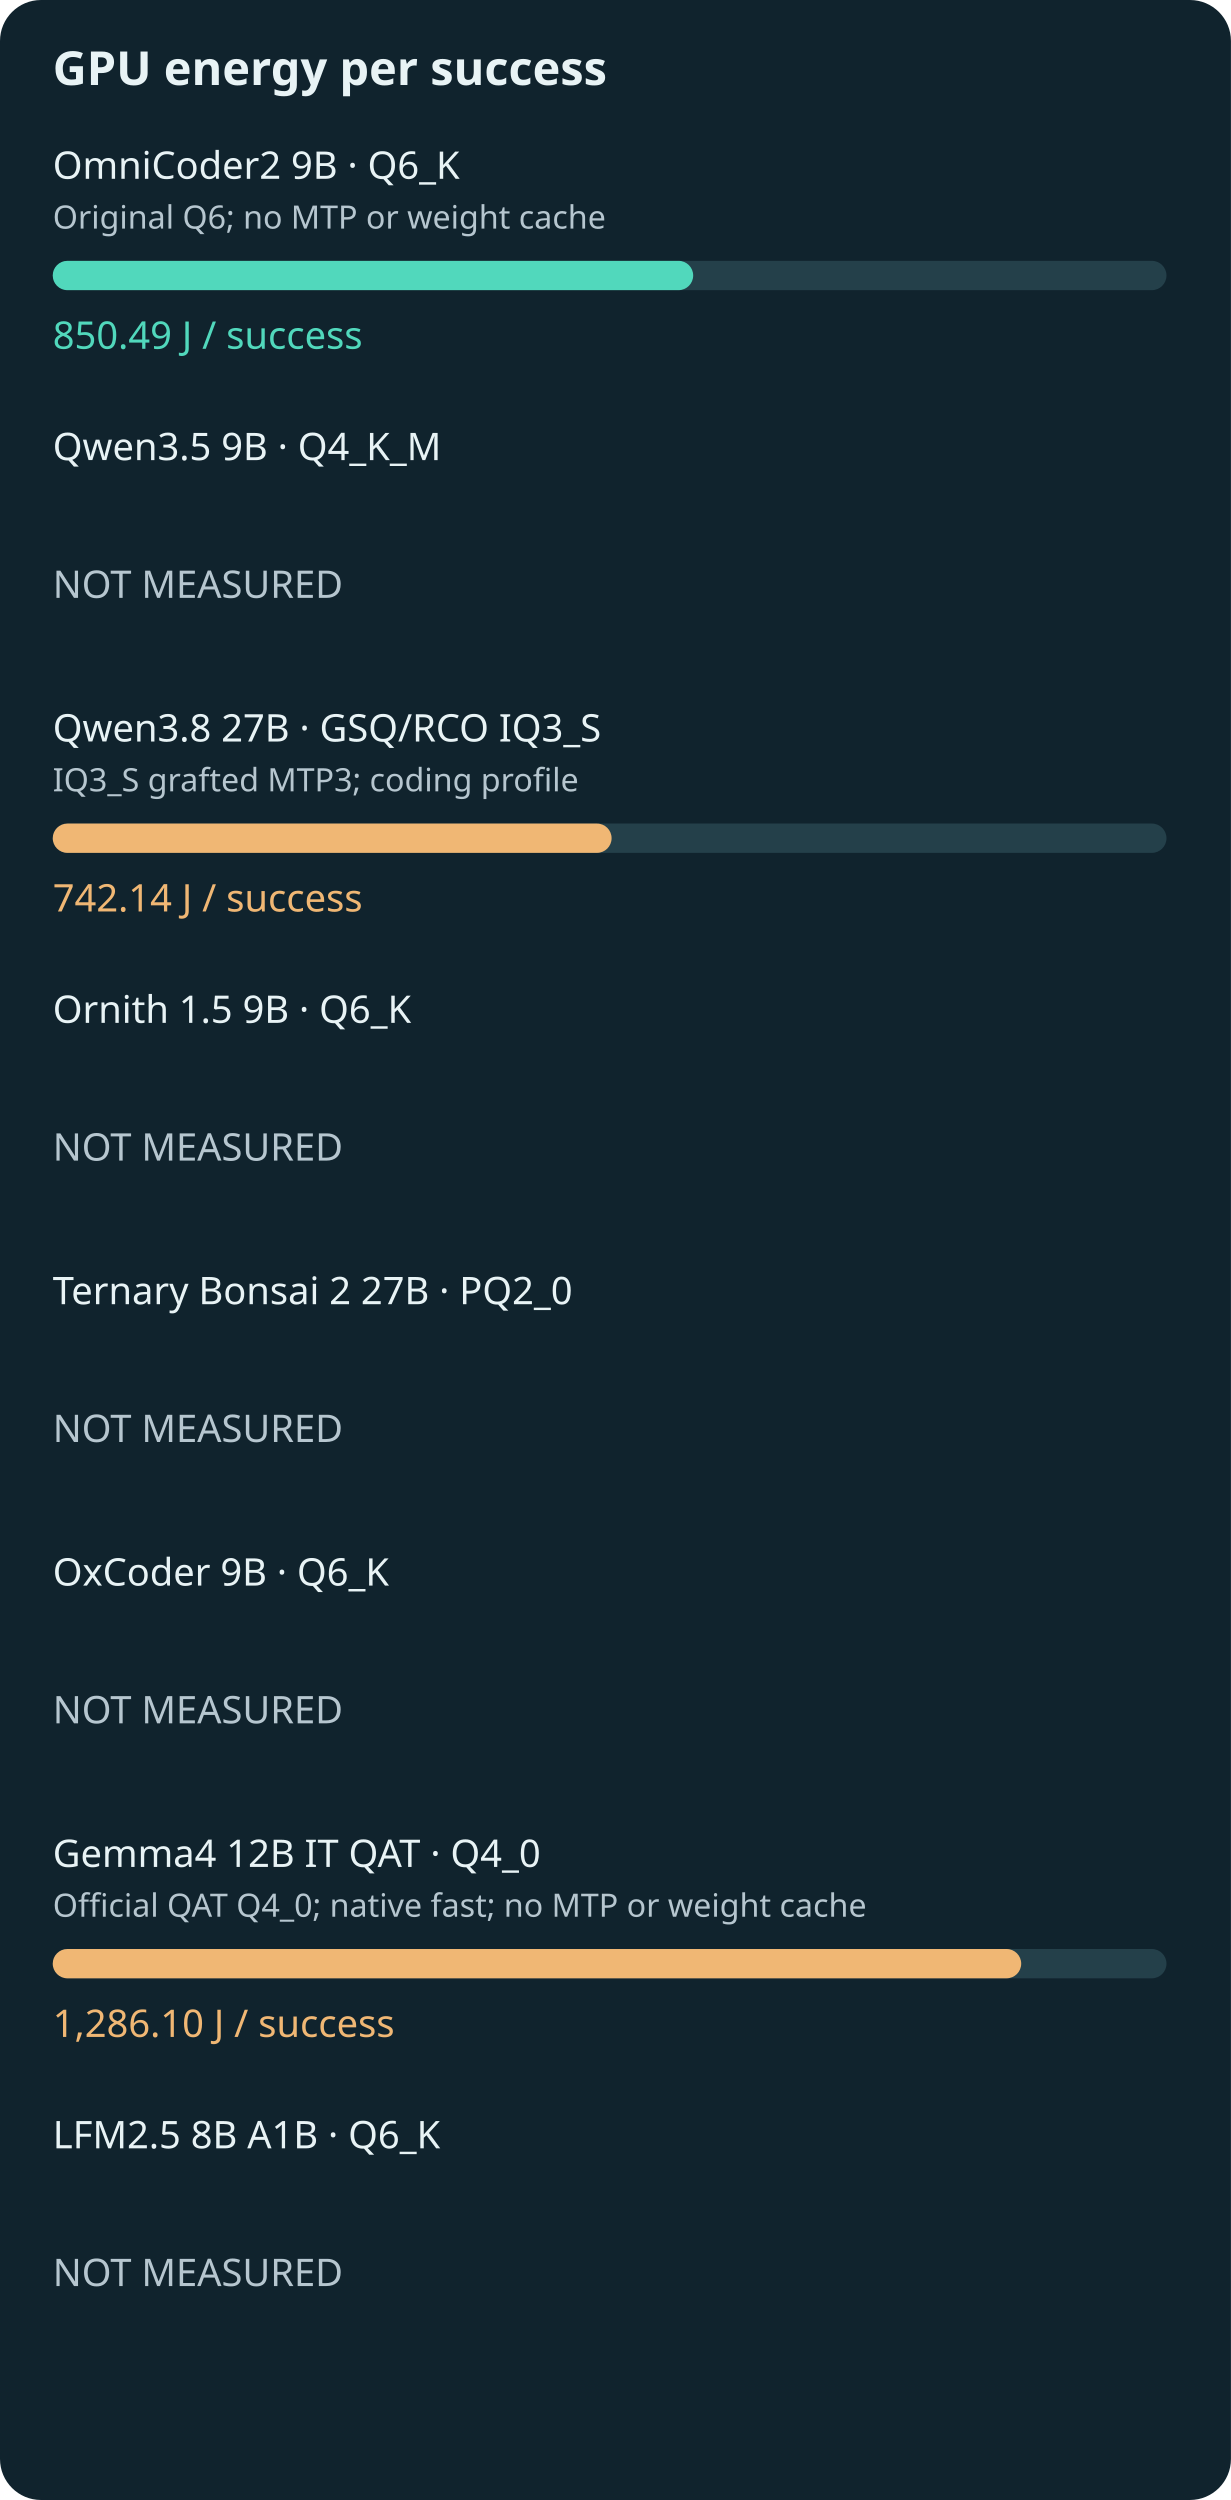
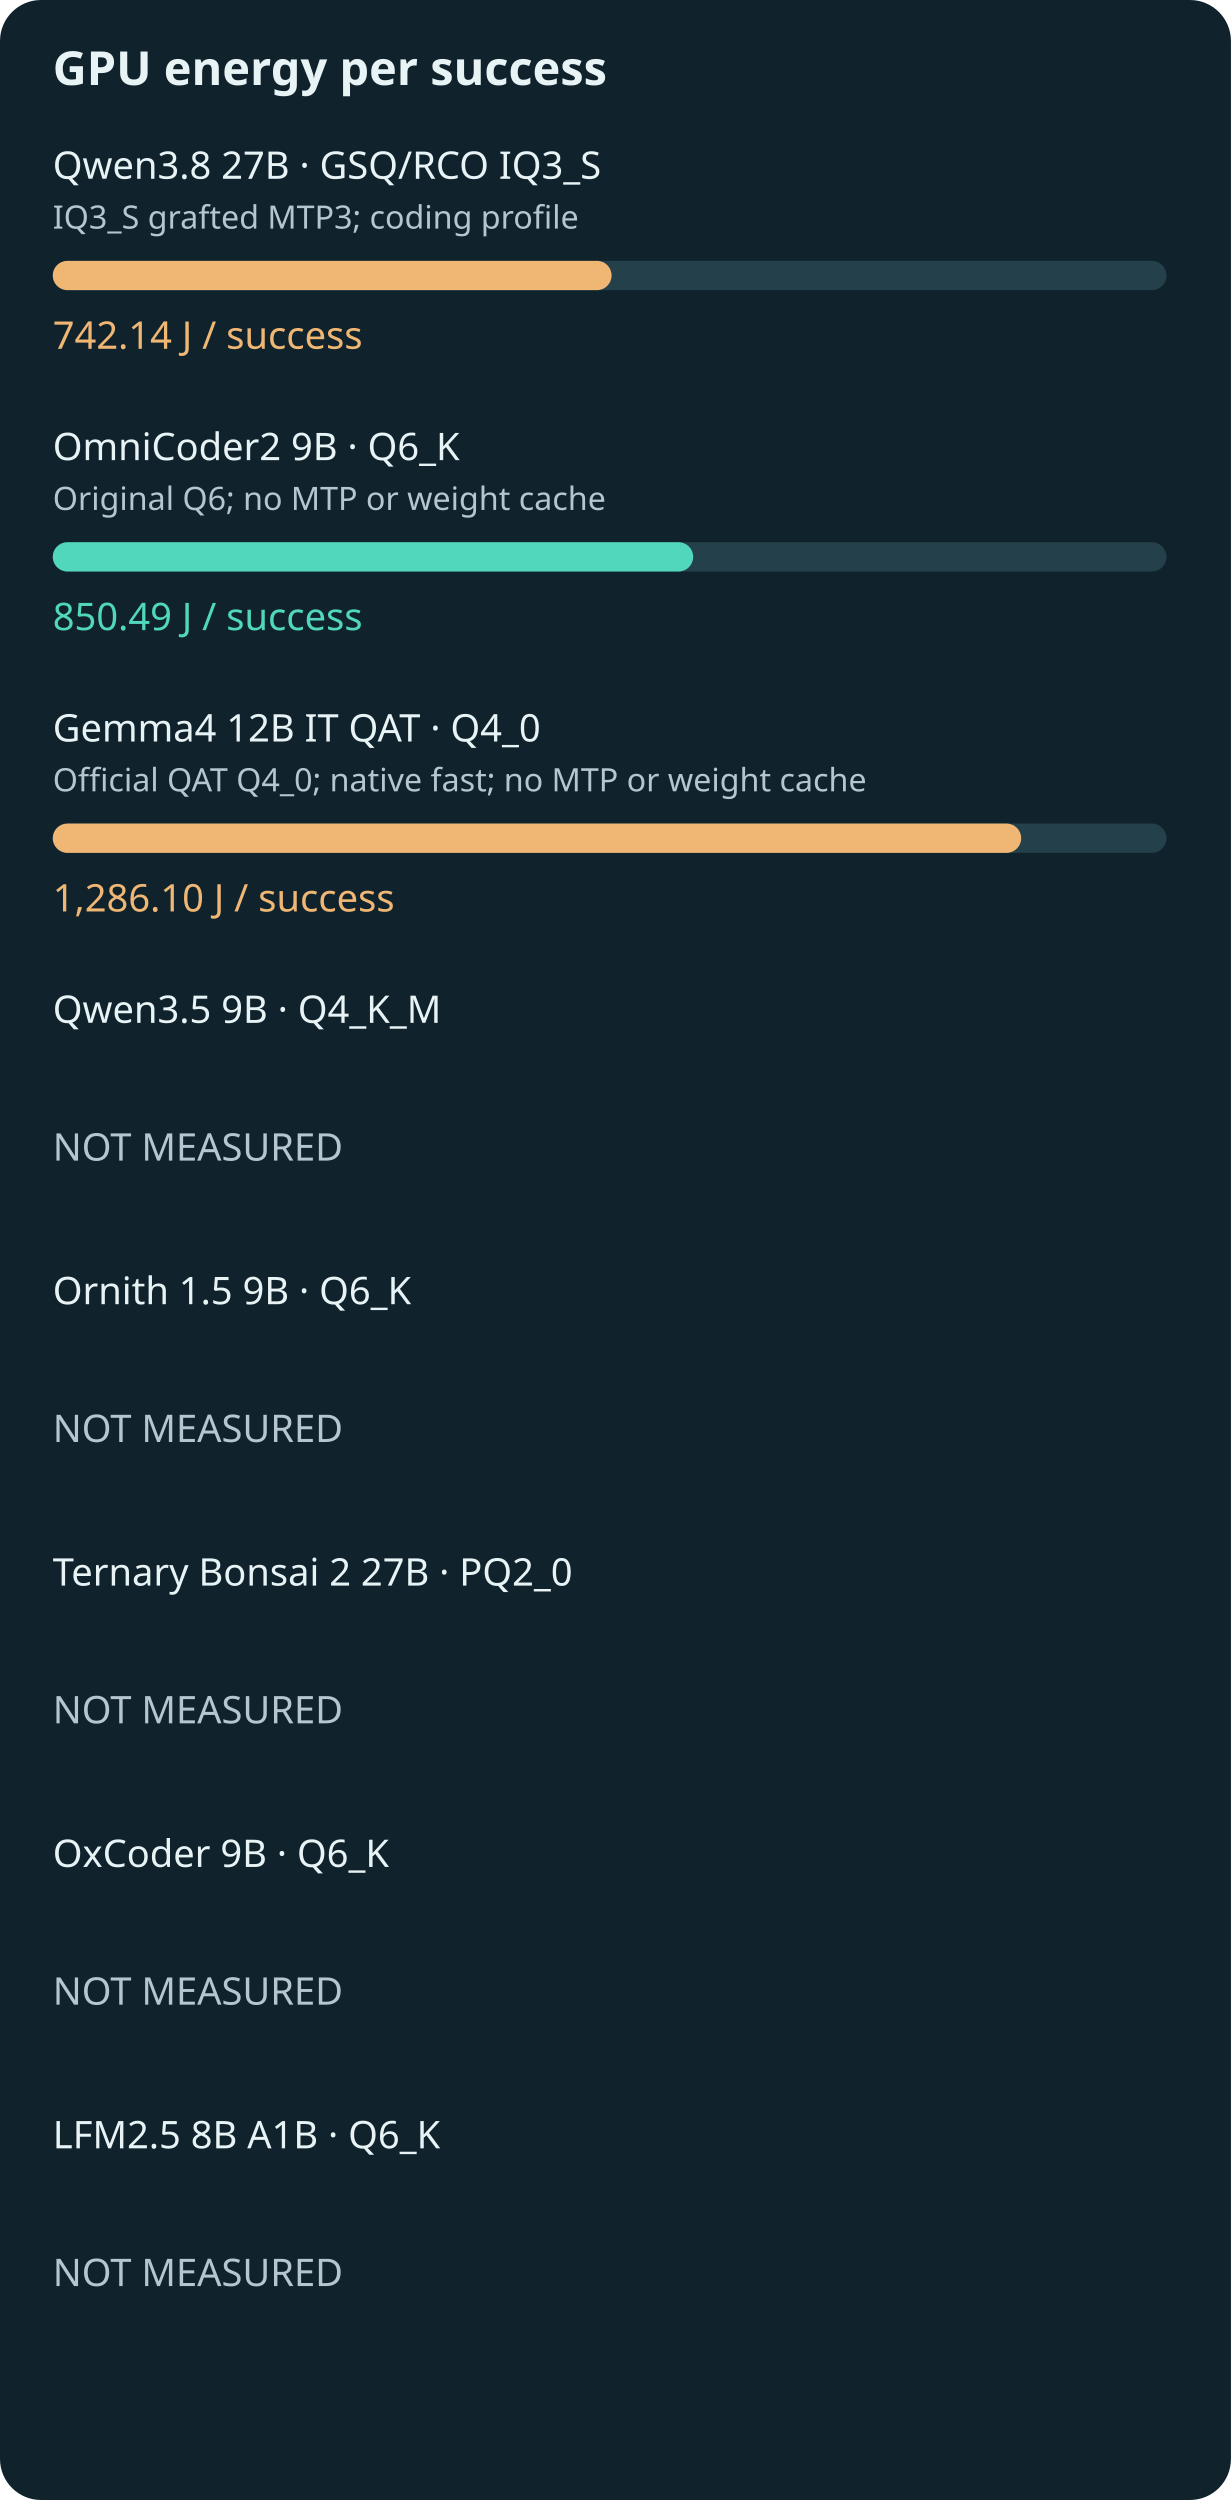
<svg xmlns="http://www.w3.org/2000/svg" viewBox="0 0 420 853" role="img" aria-labelledby="title desc">
  <rect width="420" height="853" rx="14" fill="#10232d" />
  <g font-family="system-ui,sans-serif" fill="#e8f3f5">
    <text x="18" y="29" font-size="16" font-weight="700">GPU energy per success</text>
-     <text x="18" y="61" font-size="13">OmniCoder2 9B · Q6_K</text>
-     <text x="18" y="78" font-size="11" fill="#b6c6cf">Original Q6; no MTP or weight cache</text>
+     <text x="18" y="61" font-size="13">Qwen3.8 27B · GSQ/RCO IQ3_S</text>
+     <text x="18" y="78" font-size="11" fill="#b6c6cf">IQ3_S grafted MTP3; coding profile</text>
    <rect x="18" y="89" width="380" height="10" rx="5" fill="#24404a" />
-     <rect x="18" y="89" width="218.516" height="10" rx="5" fill="#51d8bc" />
-     <text x="18" y="119" font-size="13" fill="#51d8bc">850.49 J / success</text>
-     <text x="18" y="157" font-size="13">Qwen3.5 9B · Q4_K_M</text>
-     <text x="18" y="204" fill="#b6c6cf" font-size="13">NOT MEASURED</text>
-     <text x="18" y="253" font-size="13">Qwen3.8 27B · GSQ/RCO IQ3_S</text>
-     <text x="18" y="270" font-size="11" fill="#b6c6cf">IQ3_S grafted MTP3; coding profile</text>
+     <rect x="18" y="89" width="190.676" height="10" rx="5" fill="#f0b774" />
+     <text x="18" y="119" font-size="13" fill="#f0b774">742.14 J / success</text>
+     <text x="18" y="157" font-size="13">OmniCoder2 9B · Q6_K</text>
+     <text x="18" y="174" font-size="11" fill="#b6c6cf">Original Q6; no MTP or weight cache</text>
+     <rect x="18" y="185" width="380" height="10" rx="5" fill="#24404a" />
+     <rect x="18" y="185" width="218.516" height="10" rx="5" fill="#51d8bc" />
+     <text x="18" y="215" font-size="13" fill="#51d8bc">850.49 J / success</text>
+     <text x="18" y="253" font-size="13">Gemma4 12B IT QAT · Q4_0</text>
+     <text x="18" y="270" font-size="11" fill="#b6c6cf">Official QAT Q4_0; native fast; no MTP or weight cache</text>
    <rect x="18" y="281" width="380" height="10" rx="5" fill="#24404a" />
-     <rect x="18" y="281" width="190.676" height="10" rx="5" fill="#f0b774" />
-     <text x="18" y="311" font-size="13" fill="#f0b774">742.14 J / success</text>
-     <text x="18" y="349" font-size="13">Ornith 1.5 9B · Q6_K</text>
+     <rect x="18" y="281" width="330.435" height="10" rx="5" fill="#f0b774" />
+     <text x="18" y="311" font-size="13" fill="#f0b774">1,286.10 J / success</text>
+     <text x="18" y="349" font-size="13">Qwen3.5 9B · Q4_K_M</text>
    <text x="18" y="396" fill="#b6c6cf" font-size="13">NOT MEASURED</text>
-     <text x="18" y="445" font-size="13">Ternary Bonsai 2 27B · PQ2_0</text>
+     <text x="18" y="445" font-size="13">Ornith 1.5 9B · Q6_K</text>
    <text x="18" y="492" fill="#b6c6cf" font-size="13">NOT MEASURED</text>
-     <text x="18" y="541" font-size="13">OxCoder 9B · Q6_K</text>
+     <text x="18" y="541" font-size="13">Ternary Bonsai 2 27B · PQ2_0</text>
    <text x="18" y="588" fill="#b6c6cf" font-size="13">NOT MEASURED</text>
-     <text x="18" y="637" font-size="13">Gemma4 12B IT QAT · Q4_0</text>
-     <text x="18" y="654" font-size="11" fill="#b6c6cf">Official QAT Q4_0; native fast; no MTP or weight cache</text>
-     <rect x="18" y="665" width="380" height="10" rx="5" fill="#24404a" />
-     <rect x="18" y="665" width="330.435" height="10" rx="5" fill="#f0b774" />
-     <text x="18" y="695" font-size="13" fill="#f0b774">1,286.10 J / success</text>
+     <text x="18" y="637" font-size="13">OxCoder 9B · Q6_K</text>
+     <text x="18" y="684" fill="#b6c6cf" font-size="13">NOT MEASURED</text>
    <text x="18" y="733" font-size="13">LFM2.5 8B A1B · Q6_K</text>
    <text x="18" y="780" fill="#b6c6cf" font-size="13">NOT MEASURED</text>
  </g>
</svg>
